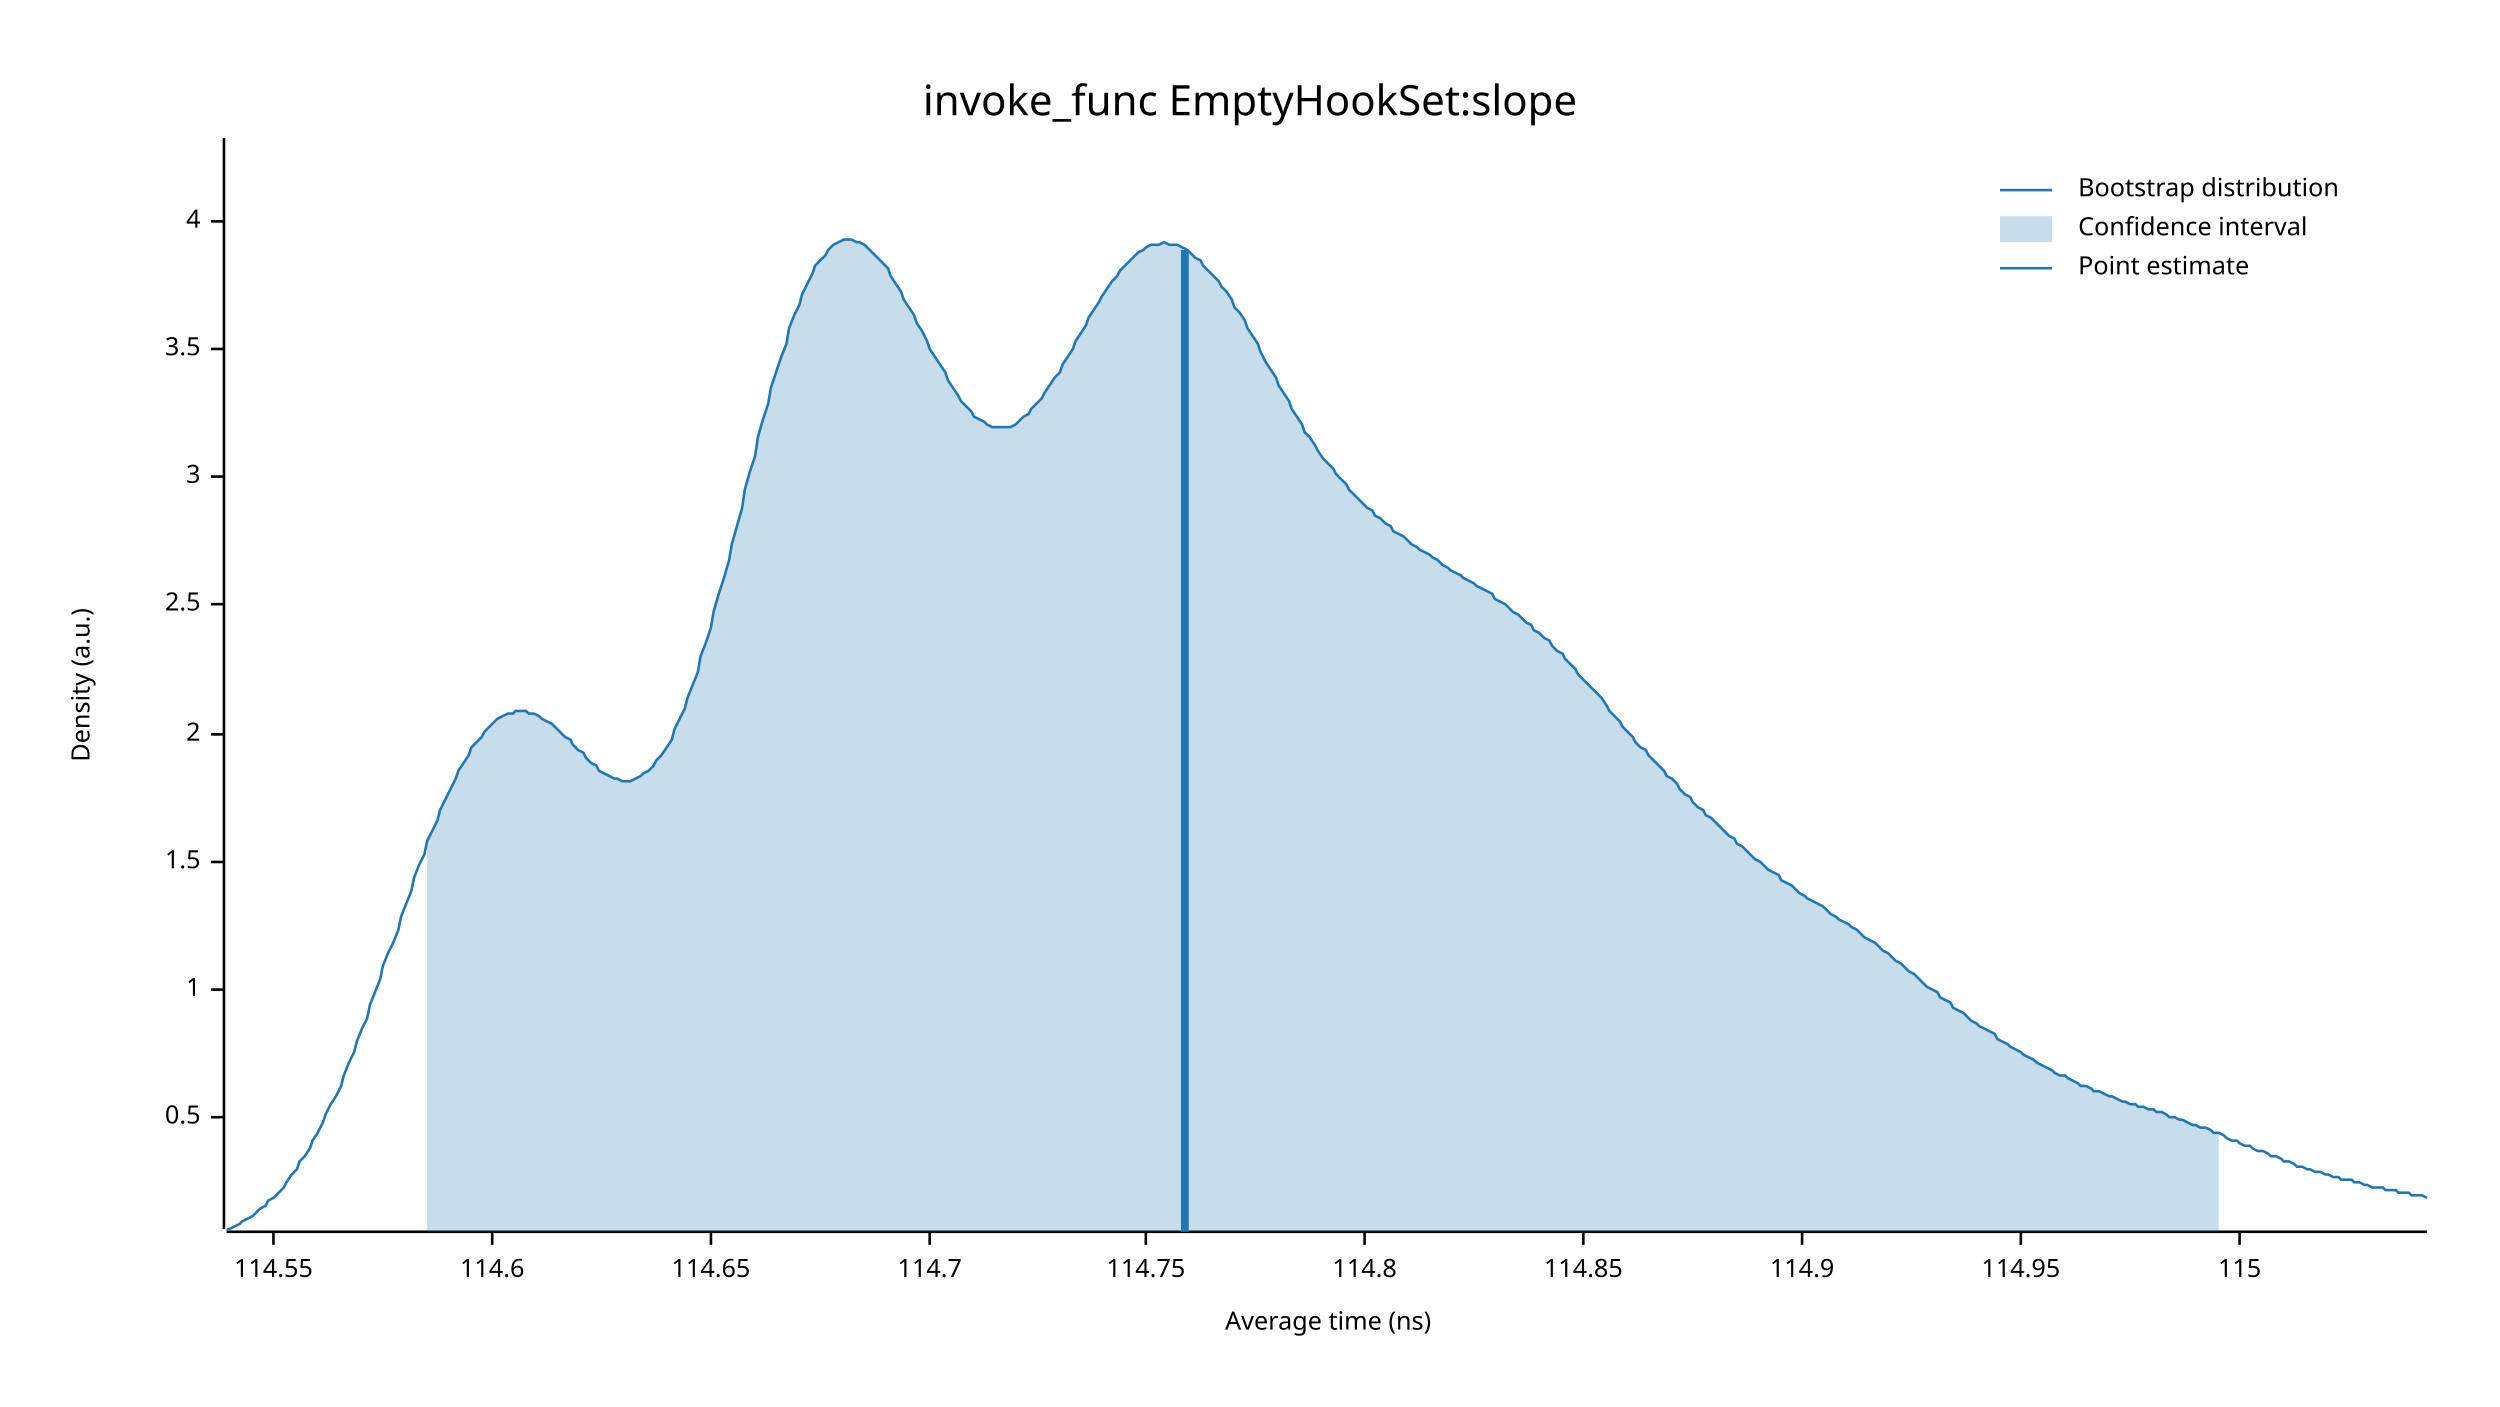
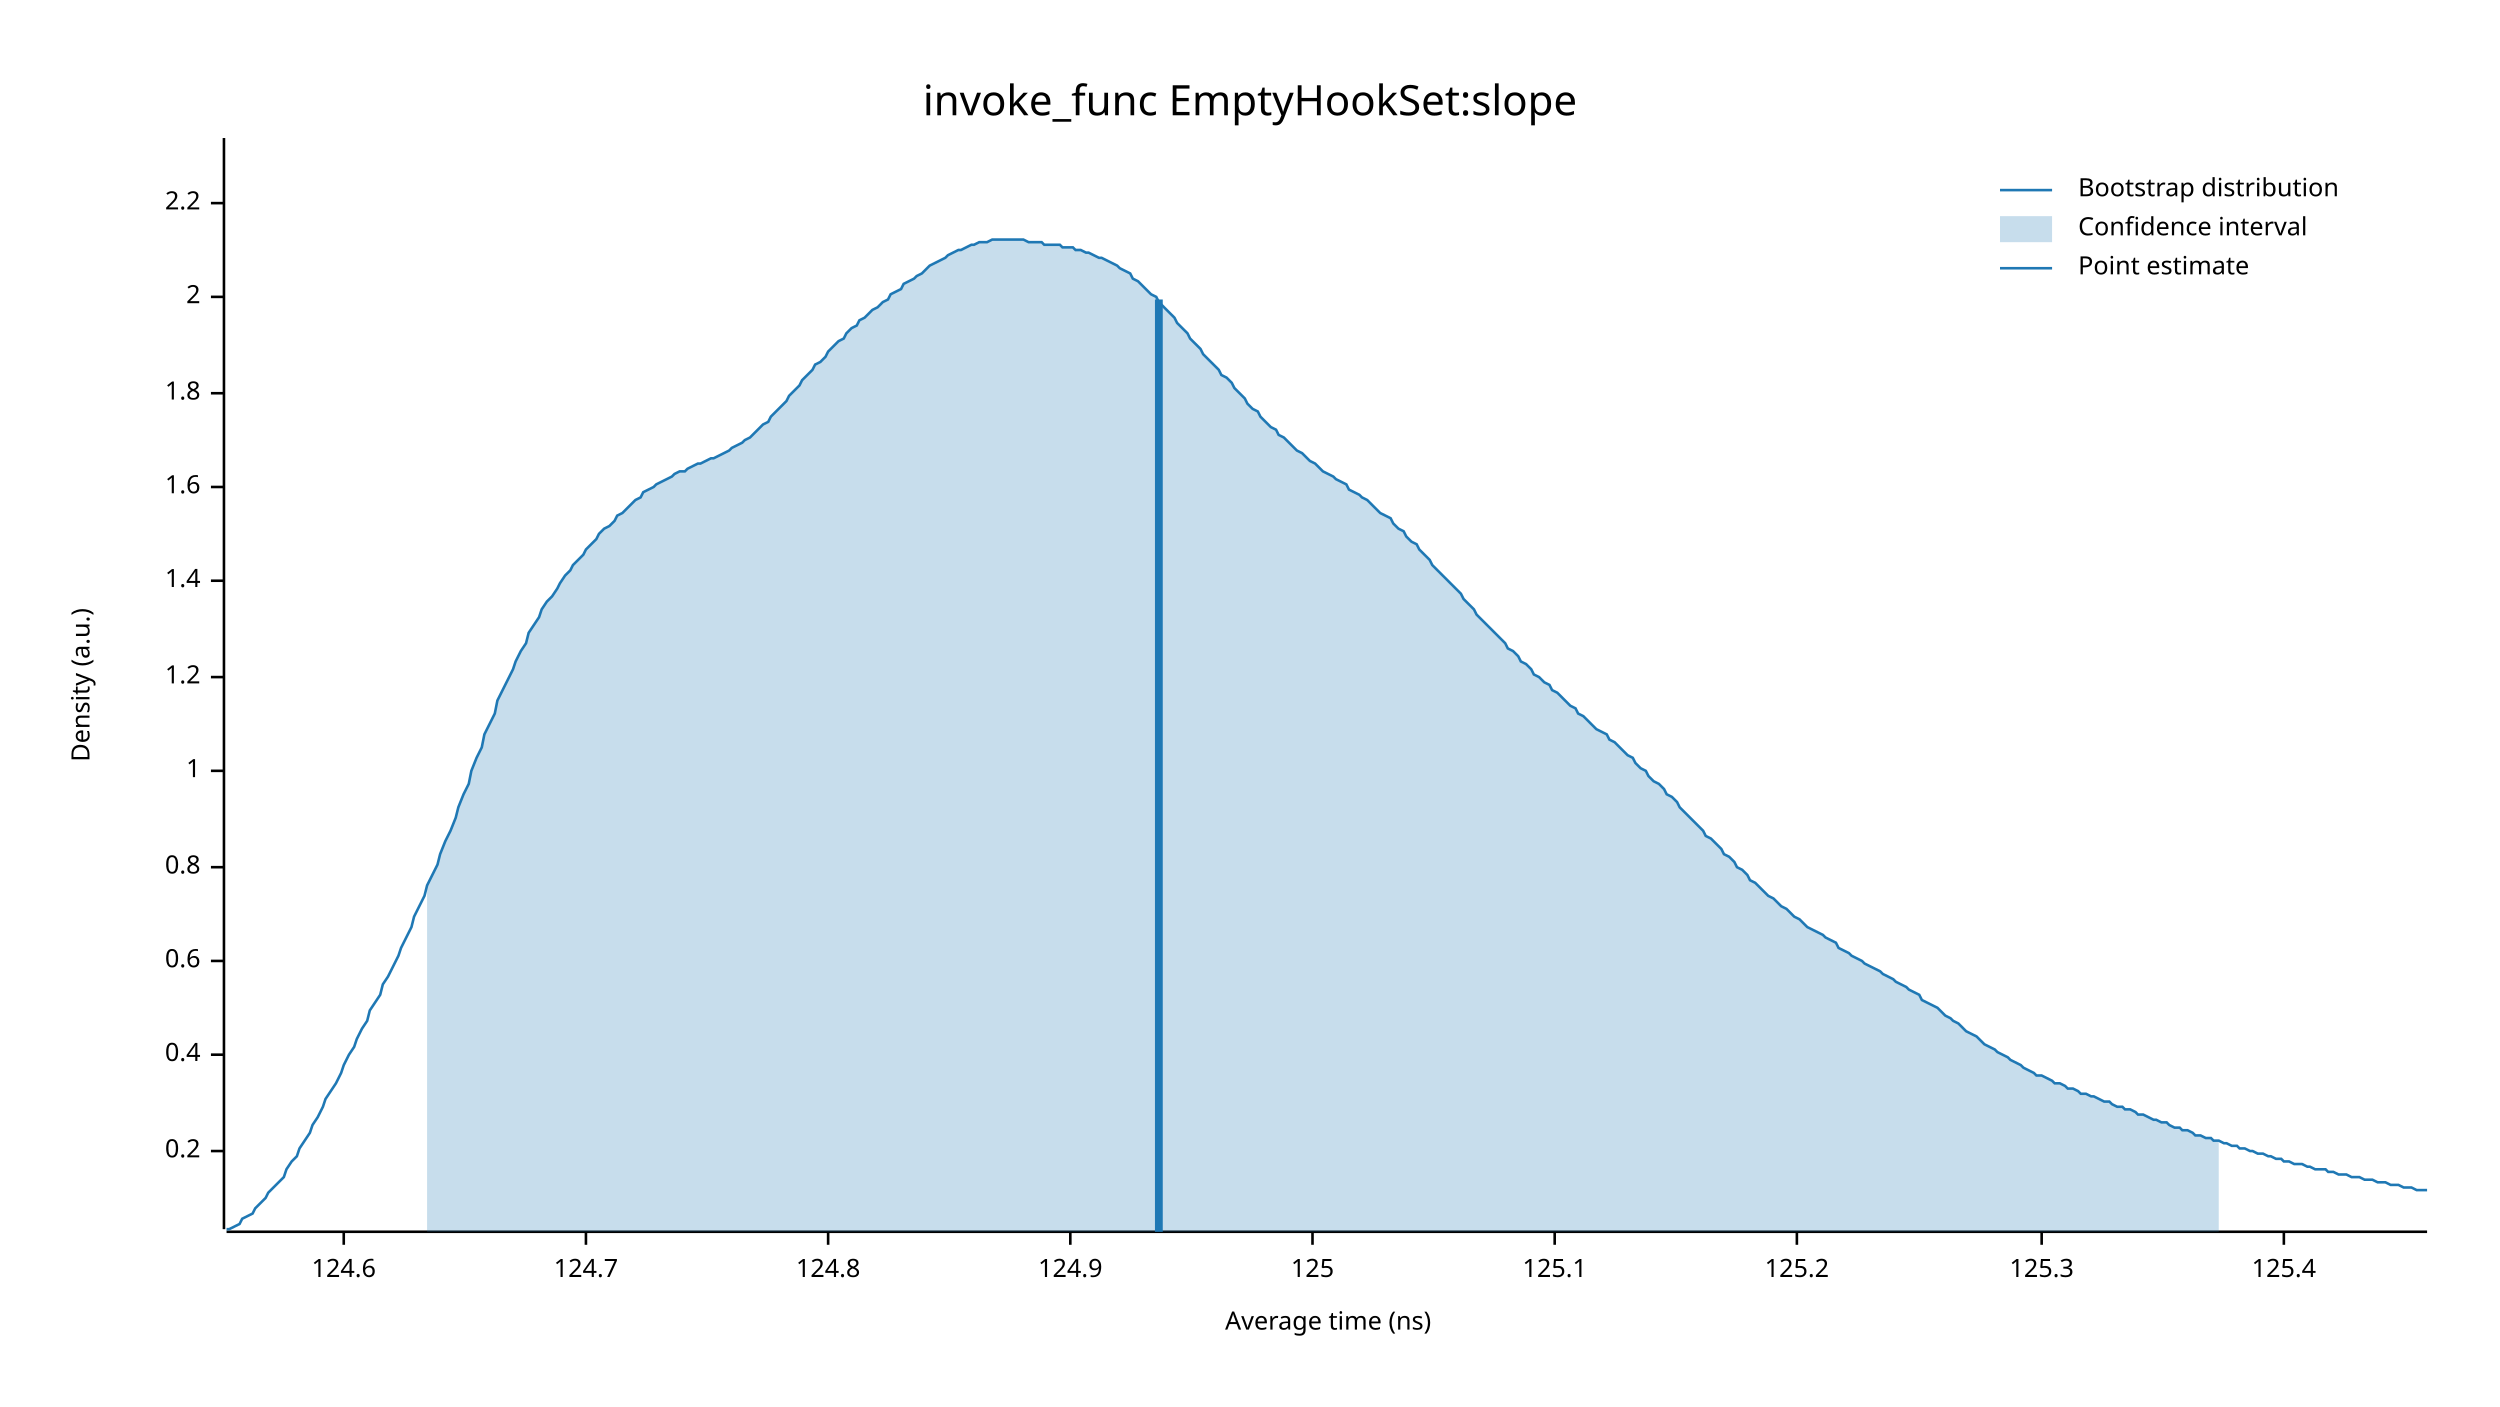
<svg xmlns="http://www.w3.org/2000/svg" width="960" height="540" viewBox="0 0 960 540">
  <text x="480" y="32" dy="0.76em" text-anchor="middle" font-family="sans-serif" font-size="16.129" opacity="1" fill="#000000">
invoke_func EmptyHookSet:slope
</text>
  <text x="27" y="263" dy="0.76em" text-anchor="middle" font-family="sans-serif" font-size="9.677" opacity="1" fill="#000000" transform="rotate(270, 27, 263)">
Density (a.u.)
</text>
  <text x="510" y="513" dy="-0.5ex" text-anchor="middle" font-family="sans-serif" font-size="9.677" opacity="1" fill="#000000">
Average time (ns)
</text>
  <polyline fill="none" opacity="1" stroke="#000000" stroke-width="1" points="86,53 86,472 " />
-   <text x="77" y="429" dy="0.5ex" text-anchor="end" font-family="sans-serif" font-size="9.677" opacity="1" fill="#000000">
- 0.5
+   <text x="77" y="442" dy="0.5ex" text-anchor="end" font-family="sans-serif" font-size="9.677" opacity="1" fill="#000000">
+ 0.2
</text>
-   <polyline fill="none" opacity="1" stroke="#000000" stroke-width="1" points="81,429 86,429 " />
-   <text x="77" y="380" dy="0.5ex" text-anchor="end" font-family="sans-serif" font-size="9.677" opacity="1" fill="#000000">
+   <polyline fill="none" opacity="1" stroke="#000000" stroke-width="1" points="81,442 86,442 " />
+   <text x="77" y="405" dy="0.5ex" text-anchor="end" font-family="sans-serif" font-size="9.677" opacity="1" fill="#000000">
+ 0.4
+ </text>
+   <polyline fill="none" opacity="1" stroke="#000000" stroke-width="1" points="81,405 86,405 " />
+   <text x="77" y="369" dy="0.5ex" text-anchor="end" font-family="sans-serif" font-size="9.677" opacity="1" fill="#000000">
+ 0.6
+ </text>
+   <polyline fill="none" opacity="1" stroke="#000000" stroke-width="1" points="81,369 86,369 " />
+   <text x="77" y="333" dy="0.5ex" text-anchor="end" font-family="sans-serif" font-size="9.677" opacity="1" fill="#000000">
+ 0.8
+ </text>
+   <polyline fill="none" opacity="1" stroke="#000000" stroke-width="1" points="81,333 86,333 " />
+   <text x="77" y="296" dy="0.5ex" text-anchor="end" font-family="sans-serif" font-size="9.677" opacity="1" fill="#000000">
1
</text>
-   <polyline fill="none" opacity="1" stroke="#000000" stroke-width="1" points="81,380 86,380 " />
-   <text x="77" y="331" dy="0.5ex" text-anchor="end" font-family="sans-serif" font-size="9.677" opacity="1" fill="#000000">
- 1.5
+   <polyline fill="none" opacity="1" stroke="#000000" stroke-width="1" points="81,296 86,296 " />
+   <text x="77" y="260" dy="0.5ex" text-anchor="end" font-family="sans-serif" font-size="9.677" opacity="1" fill="#000000">
+ 1.2
</text>
-   <polyline fill="none" opacity="1" stroke="#000000" stroke-width="1" points="81,331 86,331 " />
-   <text x="77" y="282" dy="0.5ex" text-anchor="end" font-family="sans-serif" font-size="9.677" opacity="1" fill="#000000">
+   <polyline fill="none" opacity="1" stroke="#000000" stroke-width="1" points="81,260 86,260 " />
+   <text x="77" y="223" dy="0.5ex" text-anchor="end" font-family="sans-serif" font-size="9.677" opacity="1" fill="#000000">
+ 1.4
+ </text>
+   <polyline fill="none" opacity="1" stroke="#000000" stroke-width="1" points="81,223 86,223 " />
+   <text x="77" y="187" dy="0.5ex" text-anchor="end" font-family="sans-serif" font-size="9.677" opacity="1" fill="#000000">
+ 1.6
+ </text>
+   <polyline fill="none" opacity="1" stroke="#000000" stroke-width="1" points="81,187 86,187 " />
+   <text x="77" y="151" dy="0.5ex" text-anchor="end" font-family="sans-serif" font-size="9.677" opacity="1" fill="#000000">
+ 1.8
+ </text>
+   <polyline fill="none" opacity="1" stroke="#000000" stroke-width="1" points="81,151 86,151 " />
+   <text x="77" y="114" dy="0.5ex" text-anchor="end" font-family="sans-serif" font-size="9.677" opacity="1" fill="#000000">
2
</text>
-   <polyline fill="none" opacity="1" stroke="#000000" stroke-width="1" points="81,282 86,282 " />
-   <text x="77" y="232" dy="0.5ex" text-anchor="end" font-family="sans-serif" font-size="9.677" opacity="1" fill="#000000">
- 2.5
+   <polyline fill="none" opacity="1" stroke="#000000" stroke-width="1" points="81,114 86,114 " />
+   <text x="77" y="78" dy="0.5ex" text-anchor="end" font-family="sans-serif" font-size="9.677" opacity="1" fill="#000000">
+ 2.2
</text>
-   <polyline fill="none" opacity="1" stroke="#000000" stroke-width="1" points="81,232 86,232 " />
-   <text x="77" y="183" dy="0.5ex" text-anchor="end" font-family="sans-serif" font-size="9.677" opacity="1" fill="#000000">
- 3
+   <polyline fill="none" opacity="1" stroke="#000000" stroke-width="1" points="81,78 86,78 " />
+   <polyline fill="none" opacity="1" stroke="#000000" stroke-width="1" points="87,473 932,473 " />
+   <text x="132" y="483" dy="0.76em" text-anchor="middle" font-family="sans-serif" font-size="9.677" opacity="1" fill="#000000">
+ 124.6
</text>
-   <polyline fill="none" opacity="1" stroke="#000000" stroke-width="1" points="81,183 86,183 " />
-   <text x="77" y="134" dy="0.5ex" text-anchor="end" font-family="sans-serif" font-size="9.677" opacity="1" fill="#000000">
- 3.5
+   <polyline fill="none" opacity="1" stroke="#000000" stroke-width="1" points="132,473 132,478 " />
+   <text x="225" y="483" dy="0.76em" text-anchor="middle" font-family="sans-serif" font-size="9.677" opacity="1" fill="#000000">
+ 124.7
</text>
-   <polyline fill="none" opacity="1" stroke="#000000" stroke-width="1" points="81,134 86,134 " />
-   <text x="77" y="85" dy="0.5ex" text-anchor="end" font-family="sans-serif" font-size="9.677" opacity="1" fill="#000000">
- 4
+   <polyline fill="none" opacity="1" stroke="#000000" stroke-width="1" points="225,473 225,478 " />
+   <text x="318" y="483" dy="0.76em" text-anchor="middle" font-family="sans-serif" font-size="9.677" opacity="1" fill="#000000">
+ 124.8
</text>
-   <polyline fill="none" opacity="1" stroke="#000000" stroke-width="1" points="81,85 86,85 " />
-   <polyline fill="none" opacity="1" stroke="#000000" stroke-width="1" points="87,473 932,473 " />
-   <text x="105" y="483" dy="0.76em" text-anchor="middle" font-family="sans-serif" font-size="9.677" opacity="1" fill="#000000">
- 114.55
+   <polyline fill="none" opacity="1" stroke="#000000" stroke-width="1" points="318,473 318,478 " />
+   <text x="411" y="483" dy="0.76em" text-anchor="middle" font-family="sans-serif" font-size="9.677" opacity="1" fill="#000000">
+ 124.9
</text>
-   <polyline fill="none" opacity="1" stroke="#000000" stroke-width="1" points="105,473 105,478 " />
-   <text x="189" y="483" dy="0.76em" text-anchor="middle" font-family="sans-serif" font-size="9.677" opacity="1" fill="#000000">
- 114.6
+   <polyline fill="none" opacity="1" stroke="#000000" stroke-width="1" points="411,473 411,478 " />
+   <text x="504" y="483" dy="0.76em" text-anchor="middle" font-family="sans-serif" font-size="9.677" opacity="1" fill="#000000">
+ 125
</text>
-   <polyline fill="none" opacity="1" stroke="#000000" stroke-width="1" points="189,473 189,478 " />
-   <text x="273" y="483" dy="0.76em" text-anchor="middle" font-family="sans-serif" font-size="9.677" opacity="1" fill="#000000">
- 114.65
+   <polyline fill="none" opacity="1" stroke="#000000" stroke-width="1" points="504,473 504,478 " />
+   <text x="597" y="483" dy="0.76em" text-anchor="middle" font-family="sans-serif" font-size="9.677" opacity="1" fill="#000000">
+ 125.1
</text>
-   <polyline fill="none" opacity="1" stroke="#000000" stroke-width="1" points="273,473 273,478 " />
-   <text x="357" y="483" dy="0.76em" text-anchor="middle" font-family="sans-serif" font-size="9.677" opacity="1" fill="#000000">
- 114.7
+   <polyline fill="none" opacity="1" stroke="#000000" stroke-width="1" points="597,473 597,478 " />
+   <text x="690" y="483" dy="0.76em" text-anchor="middle" font-family="sans-serif" font-size="9.677" opacity="1" fill="#000000">
+ 125.2
</text>
-   <polyline fill="none" opacity="1" stroke="#000000" stroke-width="1" points="357,473 357,478 " />
-   <text x="440" y="483" dy="0.76em" text-anchor="middle" font-family="sans-serif" font-size="9.677" opacity="1" fill="#000000">
- 114.75
+   <polyline fill="none" opacity="1" stroke="#000000" stroke-width="1" points="690,473 690,478 " />
+   <text x="784" y="483" dy="0.76em" text-anchor="middle" font-family="sans-serif" font-size="9.677" opacity="1" fill="#000000">
+ 125.3
</text>
-   <polyline fill="none" opacity="1" stroke="#000000" stroke-width="1" points="440,473 440,478 " />
-   <text x="524" y="483" dy="0.76em" text-anchor="middle" font-family="sans-serif" font-size="9.677" opacity="1" fill="#000000">
- 114.8
+   <polyline fill="none" opacity="1" stroke="#000000" stroke-width="1" points="784,473 784,478 " />
+   <text x="877" y="483" dy="0.76em" text-anchor="middle" font-family="sans-serif" font-size="9.677" opacity="1" fill="#000000">
+ 125.4
</text>
-   <polyline fill="none" opacity="1" stroke="#000000" stroke-width="1" points="524,473 524,478 " />
-   <text x="608" y="483" dy="0.76em" text-anchor="middle" font-family="sans-serif" font-size="9.677" opacity="1" fill="#000000">
- 114.85
- </text>
-   <polyline fill="none" opacity="1" stroke="#000000" stroke-width="1" points="608,473 608,478 " />
-   <text x="692" y="483" dy="0.76em" text-anchor="middle" font-family="sans-serif" font-size="9.677" opacity="1" fill="#000000">
- 114.9
- </text>
-   <polyline fill="none" opacity="1" stroke="#000000" stroke-width="1" points="692,473 692,478 " />
-   <text x="776" y="483" dy="0.76em" text-anchor="middle" font-family="sans-serif" font-size="9.677" opacity="1" fill="#000000">
- 114.95
- </text>
-   <polyline fill="none" opacity="1" stroke="#000000" stroke-width="1" points="776,473 776,478 " />
-   <text x="860" y="483" dy="0.76em" text-anchor="middle" font-family="sans-serif" font-size="9.677" opacity="1" fill="#000000">
- 115
- </text>
-   <polyline fill="none" opacity="1" stroke="#000000" stroke-width="1" points="860,473 860,478 " />
-   <polyline fill="none" opacity="1" stroke="#1F78B4" stroke-width="1" points="87,472 88,472 90,471 92,470 93,469 95,468 97,467 98,466 100,464 102,463 103,461 105,460 107,458 109,456 110,454 112,451 114,449 115,446 117,444 119,441 120,438 122,435 124,431 125,428 127,424 129,421 131,417 132,413 134,408 136,404 137,400 139,395 141,391 142,386 144,381 146,376 147,371 149,366 151,362 153,357 154,352 156,347 158,342 159,337 161,332 163,328 164,323 166,319 168,315 169,311 171,307 173,303 175,299 176,296 178,293 180,290 181,287 183,285 185,283 186,281 188,279 190,277 191,276 193,275 195,274 197,274 198,273 200,273 202,273 203,274 205,274 207,275 208,276 210,277 212,278 214,280 215,281 217,283 219,284 220,286 222,288 224,289 225,291 227,293 229,294 230,296 232,297 234,298 236,299 237,299 239,300 241,300 242,300 244,299 246,298 247,297 249,296 251,294 252,292 254,290 256,287 258,284 259,280 261,276 263,272 264,268 266,263 268,258 269,252 271,247 273,241 274,235 276,228 278,222 280,215 281,209 283,202 285,195 286,188 288,181 290,175 291,168 293,161 295,155 296,149 298,143 300,137 302,132 303,126 305,121 307,117 308,113 310,109 312,105 313,102 315,100 317,98 318,96 320,94 322,93 324,92 325,92 327,92 329,93 330,93 332,94 334,96 335,97 337,99 339,101 341,103 342,106 344,109 346,112 347,115 349,118 351,121 352,124 354,127 356,131 357,134 359,137 361,140 363,143 364,146 366,149 368,152 369,154 371,156 373,158 374,160 376,161 378,162 379,163 381,164 383,164 385,164 386,164 388,164 390,163 391,162 393,160 395,159 396,157 398,155 400,153 401,151 403,148 405,145 407,143 408,140 410,137 412,134 413,131 415,128 417,125 418,122 420,119 422,116 423,114 425,111 427,108 429,106 430,104 432,102 434,100 435,99 437,97 439,96 440,95 442,94 444,94 445,94 447,93 449,94 451,94 452,94 454,95 456,96 457,97 459,99 461,100 462,102 464,104 466,106 468,108 469,110 471,112 473,115 474,118 476,120 478,123 479,126 481,129 483,132 484,135 486,139 488,142 490,145 491,148 493,151 495,154 496,157 498,160 500,163 501,166 503,168 505,171 506,173 508,176 510,178 512,180 513,182 515,184 517,186 518,188 520,190 522,192 523,193 525,195 527,196 528,198 530,199 532,201 534,202 535,204 537,205 539,206 540,207 542,209 544,210 545,211 547,212 549,213 550,214 552,215 554,217 556,218 557,219 559,220 561,221 562,222 564,223 566,224 567,225 569,226 571,227 573,228 574,230 576,231 578,232 579,233 581,235 583,236 584,237 586,239 588,240 589,242 591,243 593,245 595,246 596,248 598,250 600,251 601,253 603,255 605,257 606,259 608,261 610,263 611,264 613,266 615,268 617,271 618,273 620,275 622,277 623,279 625,281 627,283 628,285 630,287 632,288 633,290 635,292 637,294 639,296 640,298 642,299 644,301 645,303 647,305 649,306 650,308 652,310 654,311 655,313 657,314 659,316 661,318 662,319 664,321 666,322 667,324 669,325 671,327 672,328 674,330 676,331 677,332 679,334 681,335 683,336 684,338 686,339 688,340 689,341 691,343 693,344 694,345 696,346 698,347 700,348 701,349 703,351 705,352 706,353 708,354 710,355 711,356 713,357 715,359 716,360 718,361 720,362 722,364 723,365 725,366 727,368 728,369 730,370 732,372 733,373 735,374 737,376 738,377 740,379 742,380 744,381 745,383 747,384 749,385 750,387 752,388 754,389 755,390 757,392 759,393 760,394 762,395 764,396 766,397 767,399 769,400 771,401 772,402 774,403 776,404 777,405 779,406 781,407 782,408 784,409 786,410 788,411 789,412 791,413 793,413 794,414 796,415 798,416 799,417 801,417 803,418 804,419 806,419 808,420 810,421 811,421 813,422 815,423 816,423 818,424 820,424 821,425 823,425 825,426 827,426 828,427 830,427 832,428 833,429 835,429 837,430 838,430 840,431 842,432 843,432 845,433 847,433 849,434 850,435 852,435 854,436 855,437 857,438 859,438 860,439 862,440 864,440 865,441 867,442 869,442 871,443 872,444 874,444 876,445 877,446 879,446 881,447 882,448 884,448 886,449 887,449 889,450 891,450 893,451 894,451 896,452 898,452 899,453 901,453 903,453 904,454 906,454 908,455 909,455 911,456 913,456 915,456 916,457 918,457 920,457 921,458 923,458 925,458 926,459 928,459 930,459 932,460 " />
-   <polygon opacity="0.25" fill="#1F78B4" points="164,323 166,319 168,315 169,311 171,307 173,303 175,299 176,296 178,293 180,290 181,287 183,285 185,283 186,281 188,279 190,277 191,276 193,275 195,274 197,274 198,273 200,273 202,273 203,274 205,274 207,275 208,276 210,277 212,278 214,280 215,281 217,283 219,284 220,286 222,288 224,289 225,291 227,293 229,294 230,296 232,297 234,298 236,299 237,299 239,300 241,300 242,300 244,299 246,298 247,297 249,296 251,294 252,292 254,290 256,287 258,284 259,280 261,276 263,272 264,268 266,263 268,258 269,252 271,247 273,241 274,235 276,228 278,222 280,215 281,209 283,202 285,195 286,188 288,181 290,175 291,168 293,161 295,155 296,149 298,143 300,137 302,132 303,126 305,121 307,117 308,113 310,109 312,105 313,102 315,100 317,98 318,96 320,94 322,93 324,92 325,92 327,92 329,93 330,93 332,94 334,96 335,97 337,99 339,101 341,103 342,106 344,109 346,112 347,115 349,118 351,121 352,124 354,127 356,131 357,134 359,137 361,140 363,143 364,146 366,149 368,152 369,154 371,156 373,158 374,160 376,161 378,162 379,163 381,164 383,164 385,164 386,164 388,164 390,163 391,162 393,160 395,159 396,157 398,155 400,153 401,151 403,148 405,145 407,143 408,140 410,137 412,134 413,131 415,128 417,125 418,122 420,119 422,116 423,114 425,111 427,108 429,106 430,104 432,102 434,100 435,99 437,97 439,96 440,95 442,94 444,94 445,94 447,93 449,94 451,94 452,94 454,95 456,96 457,97 459,99 461,100 462,102 464,104 466,106 468,108 469,110 471,112 473,115 474,118 476,120 478,123 479,126 481,129 483,132 484,135 486,139 488,142 490,145 491,148 493,151 495,154 496,157 498,160 500,163 501,166 503,168 505,171 506,173 508,176 510,178 512,180 513,182 515,184 517,186 518,188 520,190 522,192 523,193 525,195 527,196 528,198 530,199 532,201 534,202 535,204 537,205 539,206 540,207 542,209 544,210 545,211 547,212 549,213 550,214 552,215 554,217 556,218 557,219 559,220 561,221 562,222 564,223 566,224 567,225 569,226 571,227 573,228 574,230 576,231 578,232 579,233 581,235 583,236 584,237 586,239 588,240 589,242 591,243 593,245 595,246 596,248 598,250 600,251 601,253 603,255 605,257 606,259 608,261 610,263 611,264 613,266 615,268 617,271 618,273 620,275 622,277 623,279 625,281 627,283 628,285 630,287 632,288 633,290 635,292 637,294 639,296 640,298 642,299 644,301 645,303 647,305 649,306 650,308 652,310 654,311 655,313 657,314 659,316 661,318 662,319 664,321 666,322 667,324 669,325 671,327 672,328 674,330 676,331 677,332 679,334 681,335 683,336 684,338 686,339 688,340 689,341 691,343 693,344 694,345 696,346 698,347 700,348 701,349 703,351 705,352 706,353 708,354 710,355 711,356 713,357 715,359 716,360 718,361 720,362 722,364 723,365 725,366 727,368 728,369 730,370 732,372 733,373 735,374 737,376 738,377 740,379 742,380 744,381 745,383 747,384 749,385 750,387 752,388 754,389 755,390 757,392 759,393 760,394 762,395 764,396 766,397 767,399 769,400 771,401 772,402 774,403 776,404 777,405 779,406 781,407 782,408 784,409 786,410 788,411 789,412 791,413 793,413 794,414 796,415 798,416 799,417 801,417 803,418 804,419 806,419 808,420 810,421 811,421 813,422 815,423 816,423 818,424 820,424 821,425 823,425 825,426 827,426 828,427 830,427 832,428 833,429 835,429 837,430 838,430 840,431 842,432 843,432 845,433 847,433 849,434 850,435 852,435 852,473 164,473 " />
-   <polyline fill="none" opacity="1" stroke="#1F78B4" stroke-width="3" points="455,473 455,96 " />
+   <polyline fill="none" opacity="1" stroke="#000000" stroke-width="1" points="877,473 877,478 " />
+   <polyline fill="none" opacity="1" stroke="#1F78B4" stroke-width="1" points="87,472 88,472 90,471 92,470 93,468 95,467 97,466 98,464 100,462 102,460 103,458 105,456 107,454 109,452 110,449 112,446 114,444 115,441 117,438 119,435 120,432 122,429 124,425 125,422 127,419 129,416 131,412 132,409 134,405 136,402 137,399 139,395 141,392 142,388 144,385 146,382 147,378 149,375 151,371 153,367 154,364 156,360 158,356 159,352 161,348 163,344 164,340 166,336 168,332 169,328 171,323 173,319 175,314 176,310 178,305 180,301 181,296 183,291 185,287 186,282 188,278 190,274 191,269 193,265 195,261 197,257 198,254 200,250 202,247 203,243 205,240 207,237 208,234 210,231 212,229 214,226 215,224 217,221 219,219 220,217 222,215 224,213 225,211 227,209 229,207 230,205 232,203 234,202 236,200 237,198 239,197 241,195 242,194 244,192 246,191 247,189 249,188 251,187 252,186 254,185 256,184 258,183 259,182 261,181 263,181 264,180 266,179 268,178 269,178 271,177 273,176 274,176 276,175 278,174 280,173 281,172 283,171 285,170 286,169 288,168 290,166 291,165 293,163 295,162 296,160 298,158 300,156 302,154 303,152 305,150 307,148 308,146 310,144 312,142 313,140 315,139 317,137 318,135 320,133 322,131 324,130 325,128 327,126 329,125 330,123 332,122 334,120 335,119 337,118 339,116 341,115 342,113 344,112 346,111 347,109 349,108 351,107 352,106 354,105 356,103 357,102 359,101 361,100 363,99 364,98 366,97 368,96 369,96 371,95 373,94 374,94 376,93 378,93 379,93 381,92 383,92 385,92 386,92 388,92 390,92 391,92 393,92 395,93 396,93 398,93 400,93 401,94 403,94 405,94 407,94 408,95 410,95 412,95 413,96 415,96 417,97 418,97 420,98 422,99 423,99 425,100 427,101 429,102 430,103 432,104 434,105 435,107 437,108 439,110 440,111 442,113 444,114 445,116 447,118 449,120 451,122 452,124 454,126 456,128 457,130 459,132 461,134 462,136 464,138 466,140 468,142 469,144 471,145 473,147 474,149 476,151 478,153 479,155 481,157 483,158 484,160 486,162 488,164 490,165 491,167 493,168 495,170 496,171 498,173 500,174 501,175 503,177 505,178 506,179 508,181 510,182 512,183 513,184 515,185 517,186 518,188 520,189 522,190 523,191 525,192 527,194 528,195 530,197 532,198 534,199 535,201 537,203 539,204 540,206 542,208 544,209 545,211 547,213 549,215 550,217 552,219 554,221 556,223 557,224 559,226 561,228 562,230 564,232 566,234 567,236 569,238 571,240 573,242 574,243 576,245 578,247 579,249 581,250 583,252 584,254 586,255 588,257 589,259 591,260 593,262 595,263 596,265 598,266 600,268 601,269 603,271 605,272 606,274 608,275 610,277 611,278 613,280 615,281 617,282 618,284 620,285 622,287 623,288 625,290 627,291 628,293 630,295 632,296 633,298 635,300 637,301 639,303 640,305 642,306 644,308 645,310 647,312 649,314 650,315 652,317 654,319 655,321 657,322 659,324 661,326 662,328 664,329 666,331 667,333 669,334 671,336 672,338 674,339 676,341 677,342 679,344 681,345 683,347 684,348 686,349 688,351 689,352 691,353 693,355 694,356 696,357 698,358 700,359 701,360 703,361 705,362 706,364 708,365 710,366 711,367 713,368 715,369 716,370 718,371 720,372 722,373 723,374 725,375 727,376 728,377 730,378 732,379 733,380 735,381 737,382 738,384 740,385 742,386 744,387 745,388 747,390 749,391 750,392 752,393 754,395 755,396 757,397 759,398 760,399 762,401 764,402 766,403 767,404 769,405 771,406 772,407 774,408 776,409 777,410 779,411 781,412 782,413 784,413 786,414 788,415 789,416 791,416 793,417 794,418 796,418 798,419 799,420 801,420 803,421 804,421 806,422 808,423 810,423 811,424 813,425 815,425 816,426 818,426 820,427 821,428 823,428 825,429 827,430 828,430 830,431 832,431 833,432 835,433 837,433 838,434 840,434 842,435 843,436 845,436 847,437 849,437 850,438 852,438 854,439 855,439 857,440 859,440 860,441 862,441 864,442 865,442 867,443 869,443 871,444 872,444 874,445 876,445 877,446 879,446 881,447 882,447 884,447 886,448 887,448 889,449 891,449 893,449 894,450 896,450 898,451 899,451 901,451 903,452 904,452 906,452 908,453 909,453 911,453 913,454 915,454 916,454 918,455 920,455 921,455 923,456 925,456 926,456 928,457 930,457 932,457 " />
+   <polygon opacity="0.25" fill="#1F78B4" points="164,340 166,336 168,332 169,328 171,323 173,319 175,314 176,310 178,305 180,301 181,296 183,291 185,287 186,282 188,278 190,274 191,269 193,265 195,261 197,257 198,254 200,250 202,247 203,243 205,240 207,237 208,234 210,231 212,229 214,226 215,224 217,221 219,219 220,217 222,215 224,213 225,211 227,209 229,207 230,205 232,203 234,202 236,200 237,198 239,197 241,195 242,194 244,192 246,191 247,189 249,188 251,187 252,186 254,185 256,184 258,183 259,182 261,181 263,181 264,180 266,179 268,178 269,178 271,177 273,176 274,176 276,175 278,174 280,173 281,172 283,171 285,170 286,169 288,168 290,166 291,165 293,163 295,162 296,160 298,158 300,156 302,154 303,152 305,150 307,148 308,146 310,144 312,142 313,140 315,139 317,137 318,135 320,133 322,131 324,130 325,128 327,126 329,125 330,123 332,122 334,120 335,119 337,118 339,116 341,115 342,113 344,112 346,111 347,109 349,108 351,107 352,106 354,105 356,103 357,102 359,101 361,100 363,99 364,98 366,97 368,96 369,96 371,95 373,94 374,94 376,93 378,93 379,93 381,92 383,92 385,92 386,92 388,92 390,92 391,92 393,92 395,93 396,93 398,93 400,93 401,94 403,94 405,94 407,94 408,95 410,95 412,95 413,96 415,96 417,97 418,97 420,98 422,99 423,99 425,100 427,101 429,102 430,103 432,104 434,105 435,107 437,108 439,110 440,111 442,113 444,114 445,116 447,118 449,120 451,122 452,124 454,126 456,128 457,130 459,132 461,134 462,136 464,138 466,140 468,142 469,144 471,145 473,147 474,149 476,151 478,153 479,155 481,157 483,158 484,160 486,162 488,164 490,165 491,167 493,168 495,170 496,171 498,173 500,174 501,175 503,177 505,178 506,179 508,181 510,182 512,183 513,184 515,185 517,186 518,188 520,189 522,190 523,191 525,192 527,194 528,195 530,197 532,198 534,199 535,201 537,203 539,204 540,206 542,208 544,209 545,211 547,213 549,215 550,217 552,219 554,221 556,223 557,224 559,226 561,228 562,230 564,232 566,234 567,236 569,238 571,240 573,242 574,243 576,245 578,247 579,249 581,250 583,252 584,254 586,255 588,257 589,259 591,260 593,262 595,263 596,265 598,266 600,268 601,269 603,271 605,272 606,274 608,275 610,277 611,278 613,280 615,281 617,282 618,284 620,285 622,287 623,288 625,290 627,291 628,293 630,295 632,296 633,298 635,300 637,301 639,303 640,305 642,306 644,308 645,310 647,312 649,314 650,315 652,317 654,319 655,321 657,322 659,324 661,326 662,328 664,329 666,331 667,333 669,334 671,336 672,338 674,339 676,341 677,342 679,344 681,345 683,347 684,348 686,349 688,351 689,352 691,353 693,355 694,356 696,357 698,358 700,359 701,360 703,361 705,362 706,364 708,365 710,366 711,367 713,368 715,369 716,370 718,371 720,372 722,373 723,374 725,375 727,376 728,377 730,378 732,379 733,380 735,381 737,382 738,384 740,385 742,386 744,387 745,388 747,390 749,391 750,392 752,393 754,395 755,396 757,397 759,398 760,399 762,401 764,402 766,403 767,404 769,405 771,406 772,407 774,408 776,409 777,410 779,411 781,412 782,413 784,413 786,414 788,415 789,416 791,416 793,417 794,418 796,418 798,419 799,420 801,420 803,421 804,421 806,422 808,423 810,423 811,424 813,425 815,425 816,426 818,426 820,427 821,428 823,428 825,429 827,430 828,430 830,431 832,431 833,432 835,433 837,433 838,434 840,434 842,435 843,436 845,436 847,437 849,437 850,438 852,438 852,473 164,473 " />
+   <polyline fill="none" opacity="1" stroke="#1F78B4" stroke-width="3" points="445,473 445,115 " />
  <text x="798" y="68" dy="0.76em" text-anchor="start" font-family="sans-serif" font-size="9.677" opacity="1" fill="#000000">
Bootstrap distribution
</text>
  <text x="798" y="83" dy="0.76em" text-anchor="start" font-family="sans-serif" font-size="9.677" opacity="1" fill="#000000">
Confidence interval
</text>
  <text x="798" y="98" dy="0.76em" text-anchor="start" font-family="sans-serif" font-size="9.677" opacity="1" fill="#000000">
Point estimate
</text>
  <polyline fill="none" opacity="1" stroke="#1F78B4" stroke-width="1" points="768,73 788,73 " />
  <rect x="768" y="83" width="20" height="10" opacity="0.25" fill="#1F78B4" stroke="none" />
  <polyline fill="none" opacity="1" stroke="#1F78B4" stroke-width="1" points="768,103 788,103 " />
</svg>
